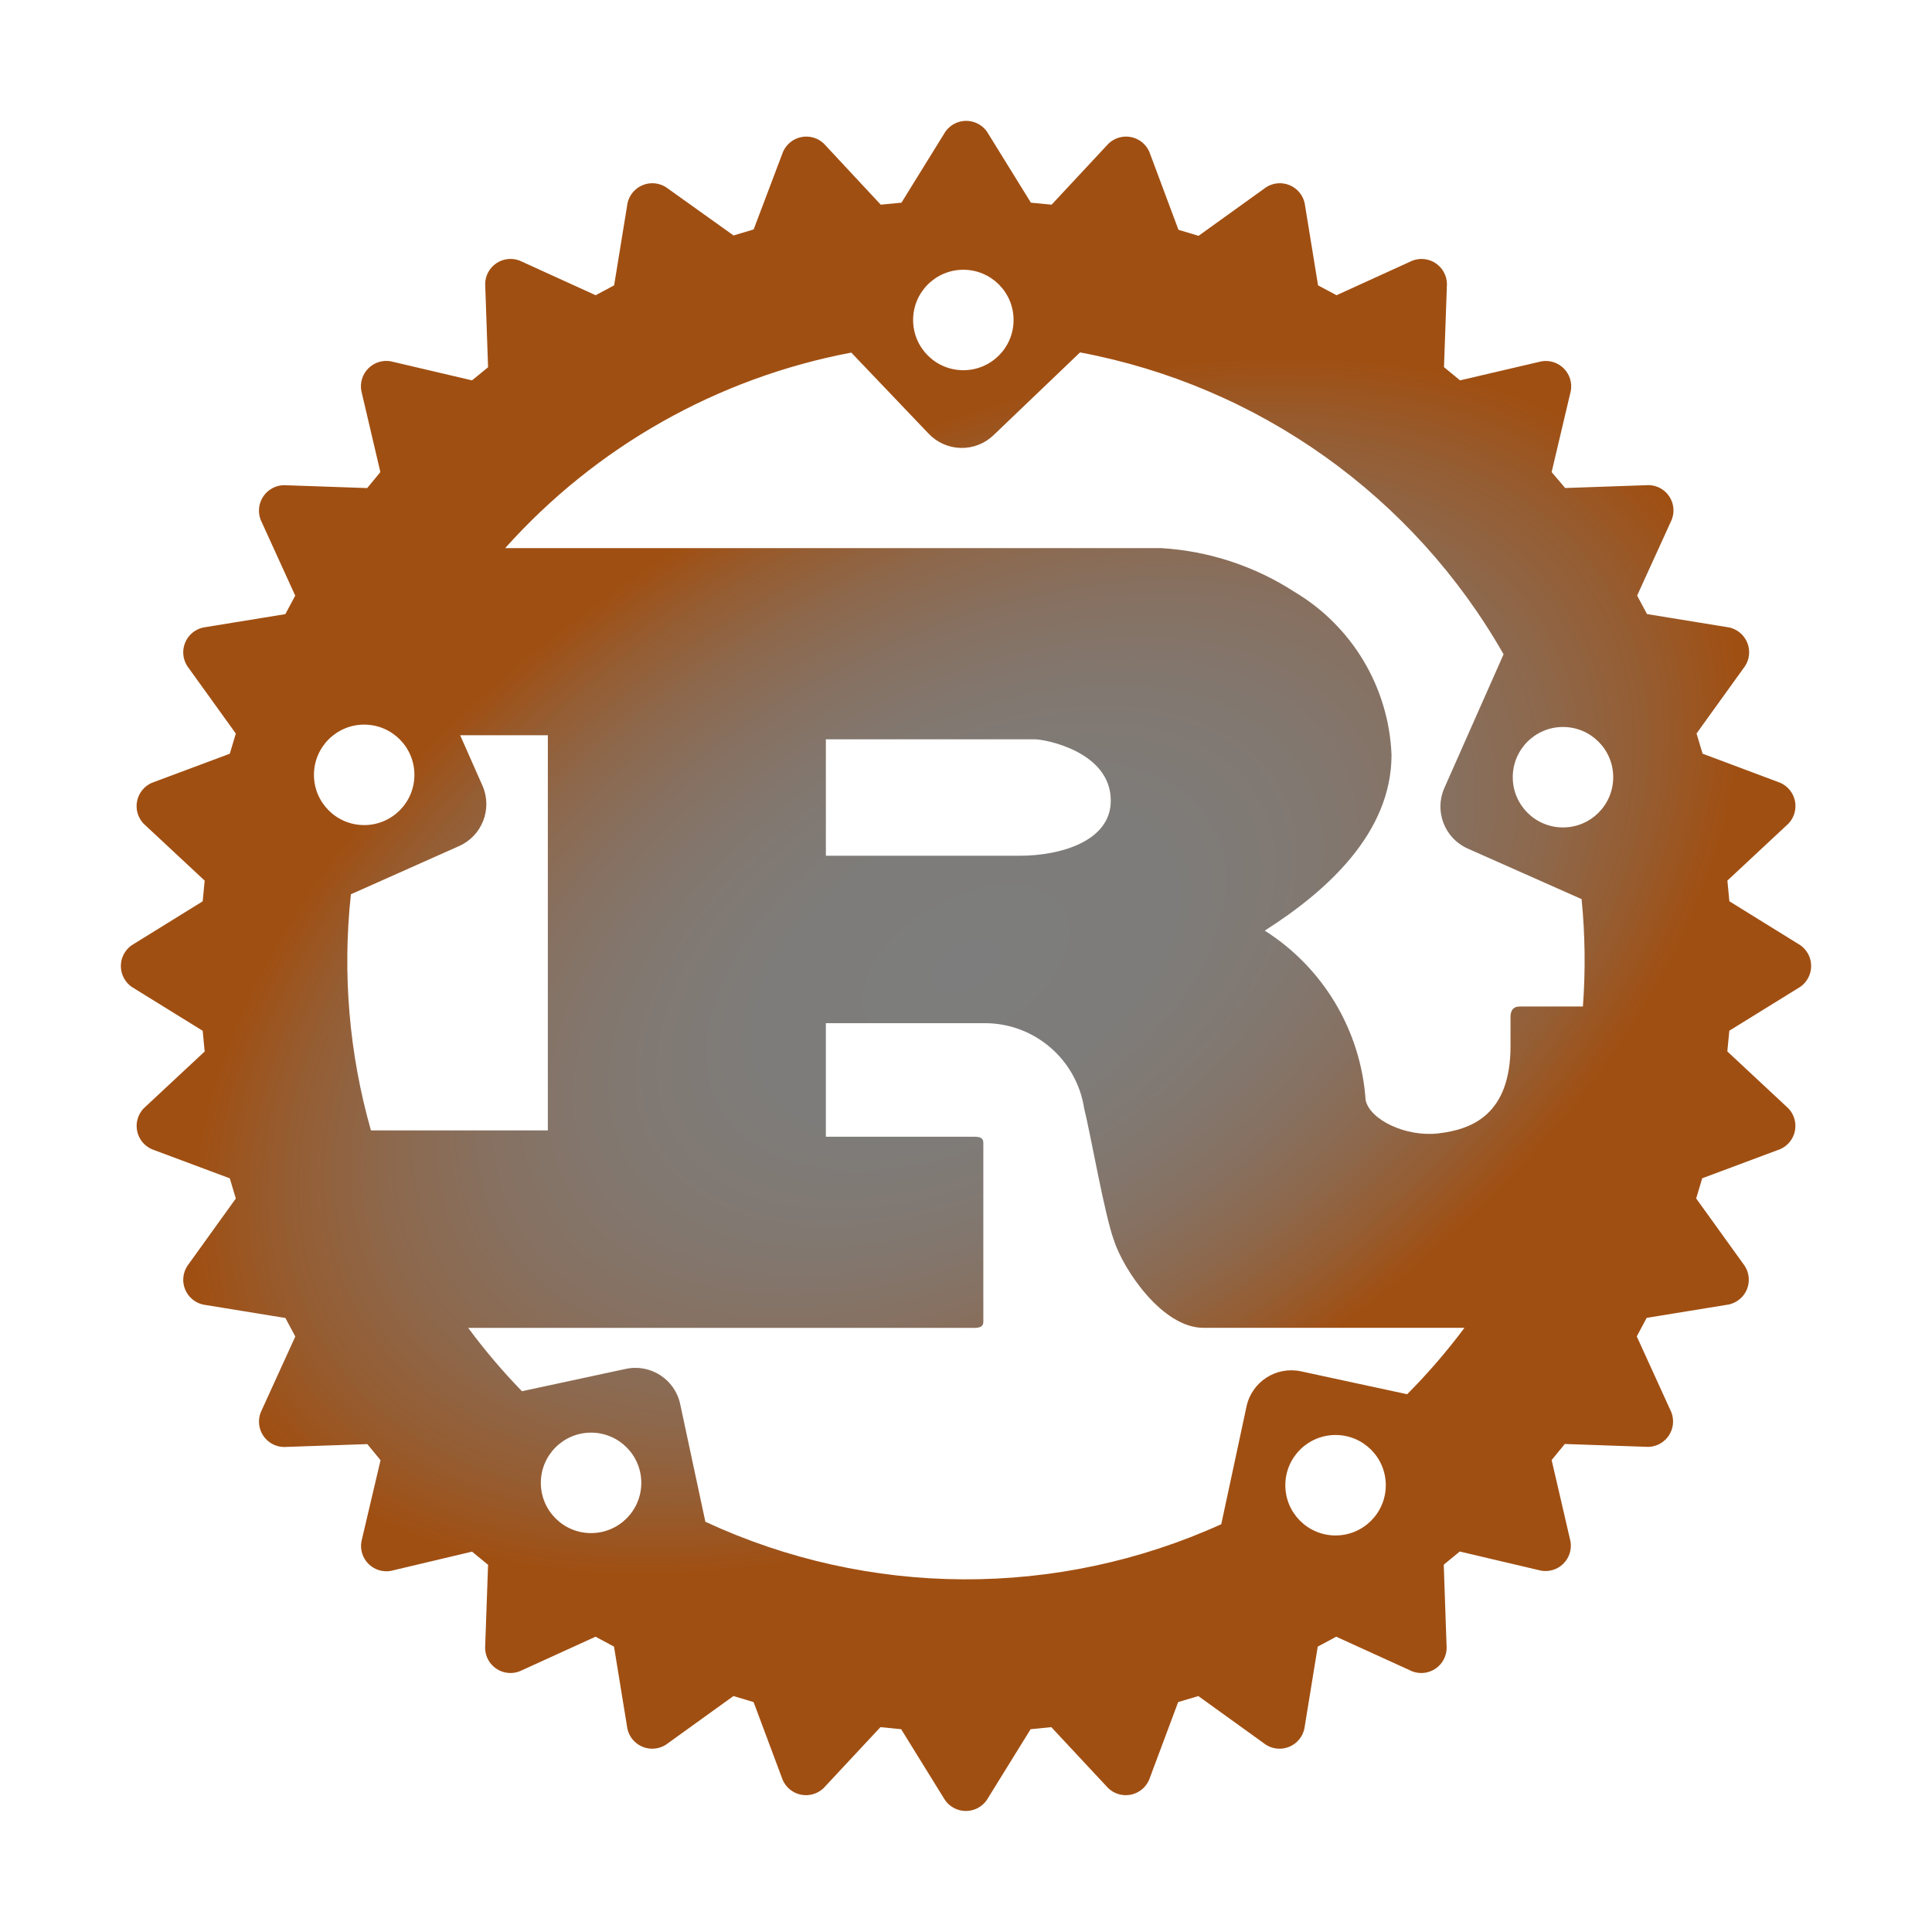
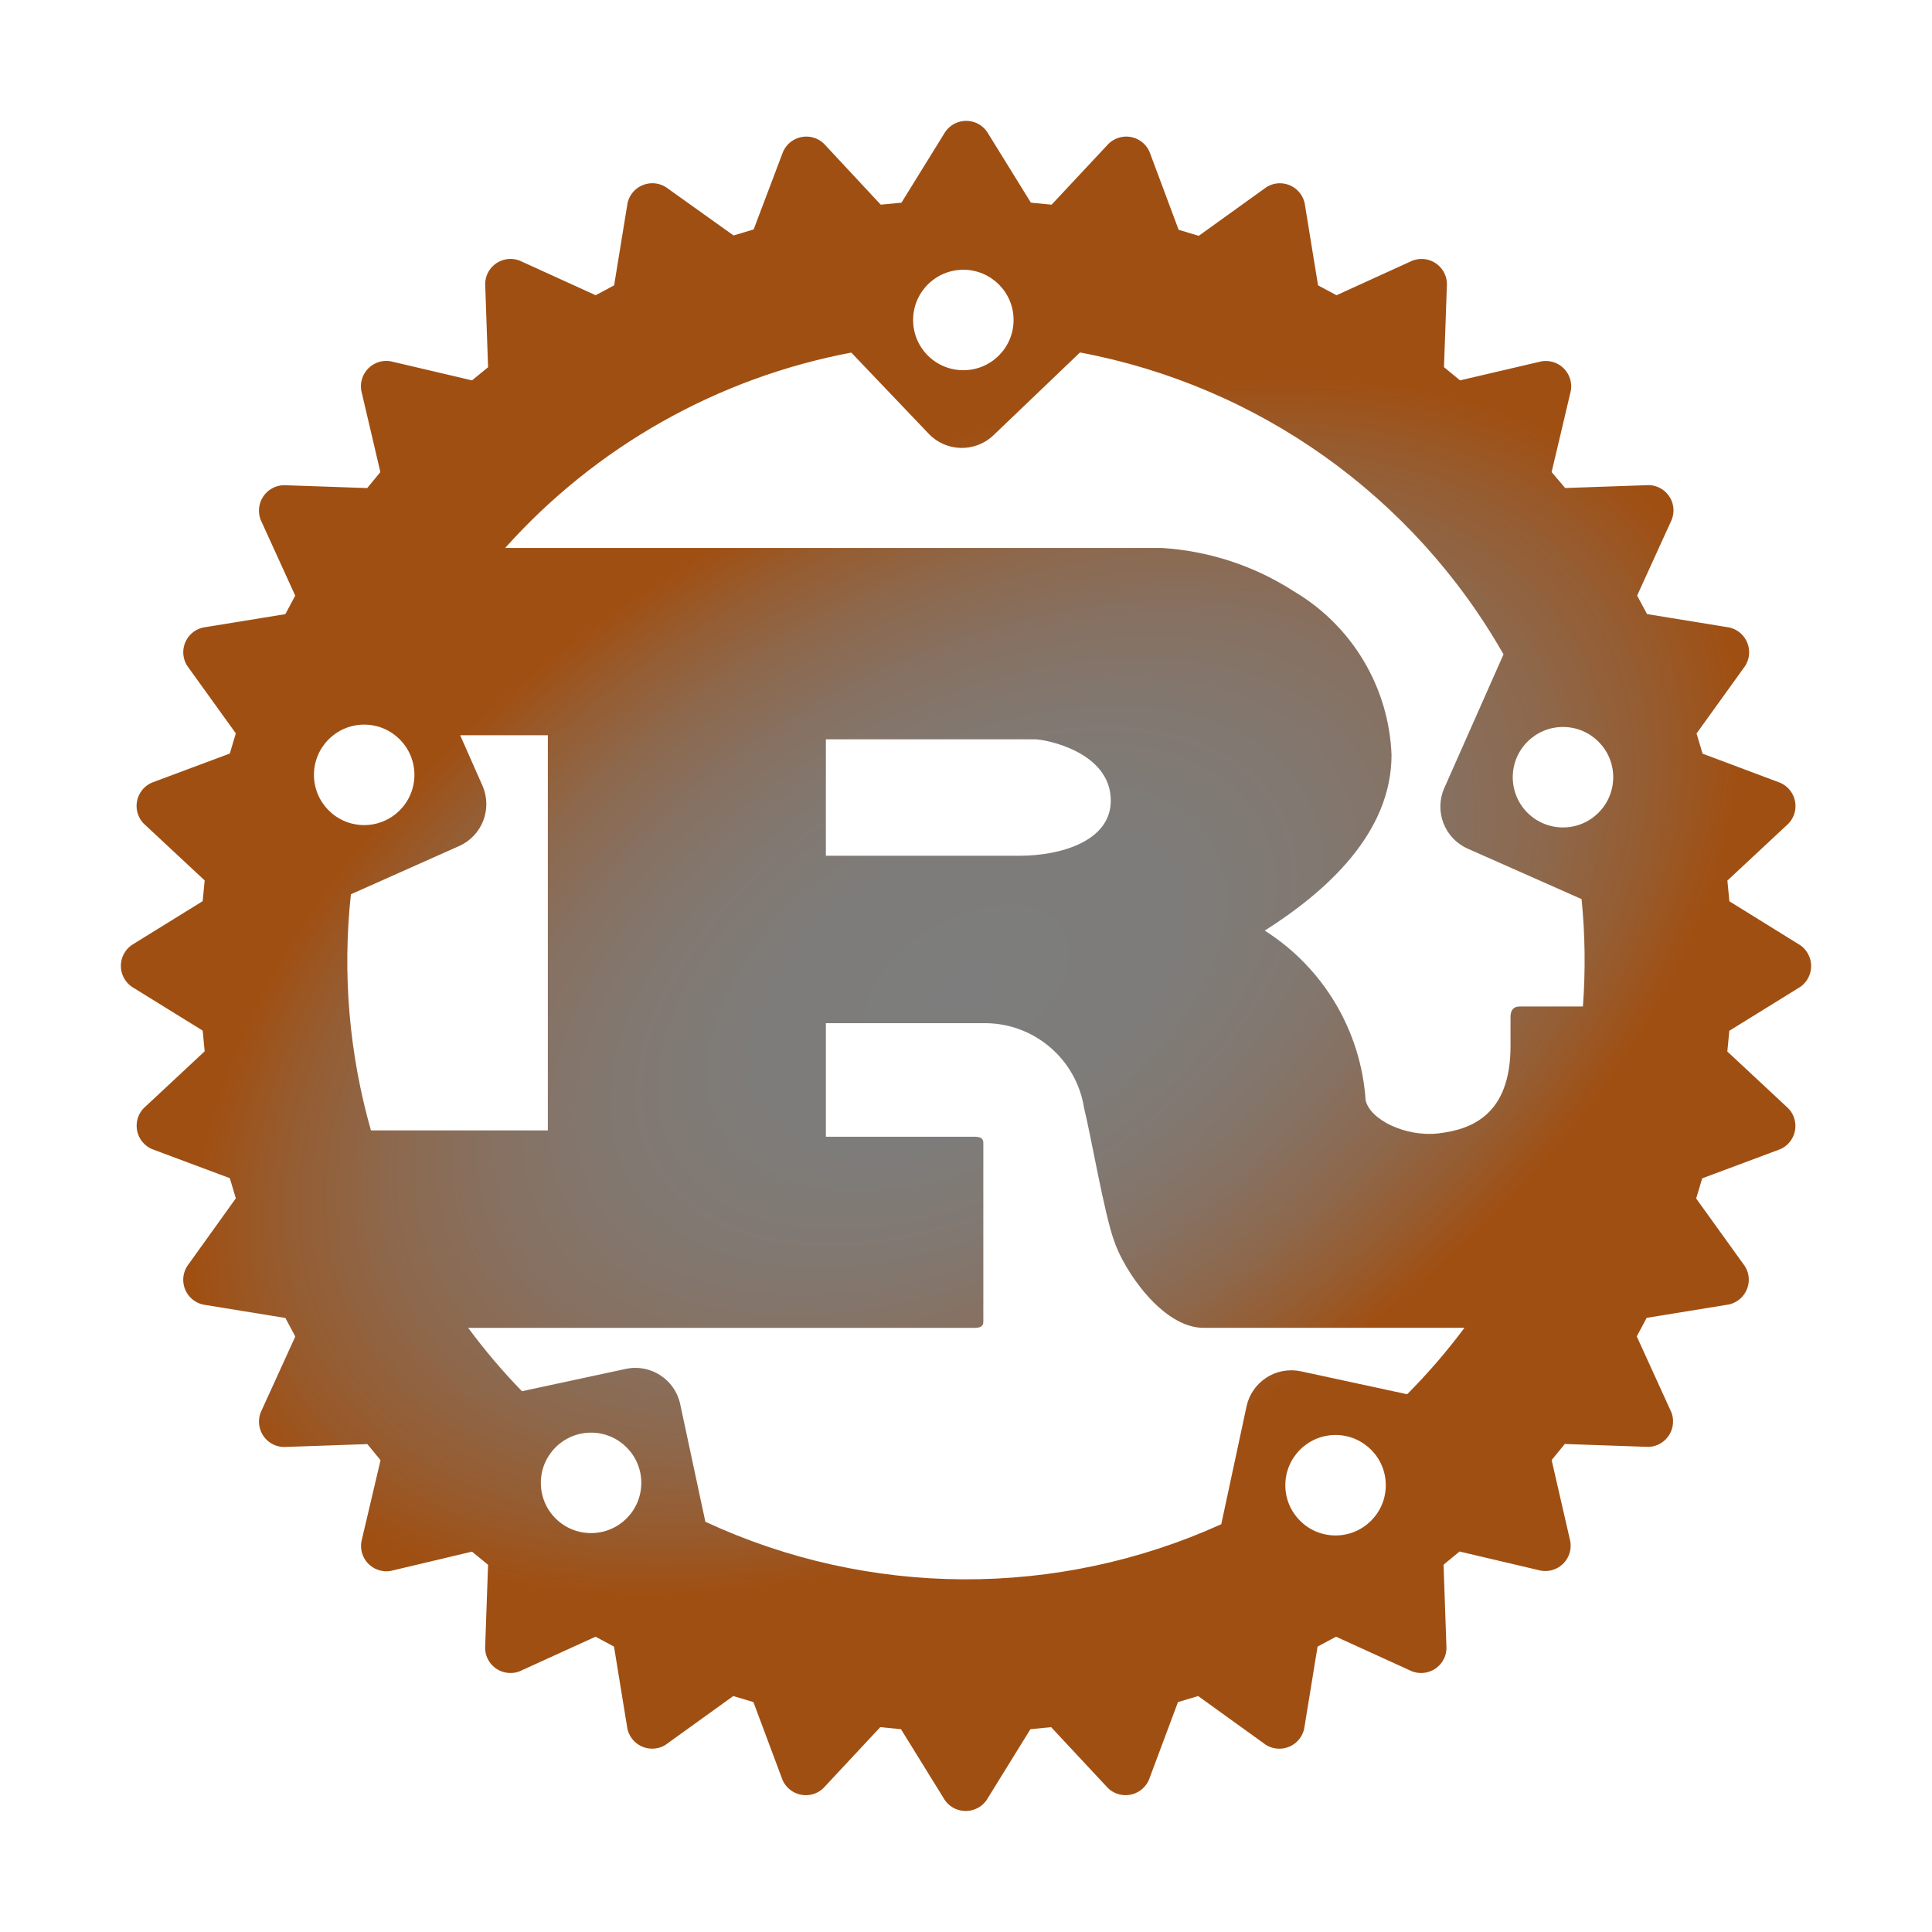
<svg xmlns="http://www.w3.org/2000/svg" viewBox="0 0 32 32">
  <defs>
-     <radialGradient id="a" cx="16" cy="16" r="14" gradientTransform="translate(-2.656 15.686) rotate(-30) scale(1 0.6)" gradientUnits="userSpaceOnUse">
+     <radialGradient id="a" cx="-492.035" cy="-883.37" r="13.998" gradientTransform="matrix(0.866, -0.5, -0.3, -0.52, 177.106, -689.033)" gradientUnits="userSpaceOnUse">
      <stop offset="0" stop-color="#7d7d7d" />
      <stop offset="0.267" stop-color="#7e7c7a" />
      <stop offset="0.45" stop-color="#817871" />
      <stop offset="0.608" stop-color="#867162" />
      <stop offset="0.753" stop-color="#8d684c" />
      <stop offset="0.886" stop-color="#965c30" />
      <stop offset="1" stop-color="#a04f12" />
    </radialGradient>
  </defs>
-   <path d="M15.124,5.3a.832.832,0,1,1,.832.832.832.832,0,0,1-.832-.832M5.2,12.834a.832.832,0,1,1,.832.832.832.832,0,0,1-.832-.832m19.856.039a.832.832,0,1,1,.832.832.832.832,0,0,1-.832-.832M7.605,14.013a.76.76,0,0,0,.386-1l-.369-.835H9.074v6.545H6.144a10.246,10.246,0,0,1-.332-3.911Zm6.074.161V12.245h3.458c.179,0,1.261.206,1.261,1.016,0,.672-.83.913-1.513.913ZM8.958,24.561a.832.832,0,1,1,.832.832.832.832,0,0,1-.832-.832m12.331.039a.832.832,0,1,1,.832.832.832.832,0,0,1-.832-.832m.257-1.887a.759.759,0,0,0-.9.584l-.418,1.949a10.246,10.246,0,0,1-8.545-.041l-.417-1.949a.758.758,0,0,0-.9-.583l-1.721.37a10.246,10.246,0,0,1-.89-1.049h8.374c.095,0,.158-.017.158-.1V18.928c0-.086-.063-.1-.158-.1H13.679V16.947h2.649a1.665,1.665,0,0,1,1.629,1.412c.105.413.336,1.757.494,2.187.157.483.8,1.447,1.482,1.447h4.323a10.246,10.246,0,0,1-.949,1.1Zm4.65-7.821a10.246,10.246,0,0,1,.022,1.779H25.167c-.105,0-.148.069-.148.172v.483c0,1.136-.641,1.384-1.2,1.447-.535.06-1.128-.224-1.2-.551a3.616,3.616,0,0,0-1.671-2.808c1.03-.654,2.1-1.619,2.1-2.911a3.293,3.293,0,0,0-1.608-2.7,4.562,4.562,0,0,0-2.2-.724H8.367A10.246,10.246,0,0,1,14.1,5.84l1.282,1.344a.758.758,0,0,0,1.073.025l1.434-1.372a10.246,10.246,0,0,1,7.015,5l-.982,2.217a.761.761,0,0,0,.386,1Zm2.448.036-.033-.343,1.011-.943a.421.421,0,0,0-.134-.676L28.2,12.483l-.1-.334.806-1.12a.421.421,0,0,0-.263-.636l-1.363-.222-.164-.306.573-1.257a.419.419,0,0,0-.382-.573l-1.383.048L25.7,7.819l.318-1.347a.421.421,0,0,0-.487-.487L24.183,6.3l-.266-.219L23.966,4.7a.421.421,0,0,0-.572-.383l-1.257.573-.306-.164-.222-1.363a.421.421,0,0,0-.636-.263l-1.121.806-.333-.1-.483-1.293a.421.421,0,0,0-.675-.135l-.943,1.012-.343-.033-.728-1.177a.421.421,0,0,0-.688,0l-.728,1.177-.343.033-.943-1.012a.421.421,0,0,0-.675.135L12.483,3.8l-.333.1L11.03,3.1a.421.421,0,0,0-.636.263l-.222,1.363-.306.164L8.608,4.317a.42.42,0,0,0-.572.383l.048,1.383L7.818,6.3,6.471,5.984a.421.421,0,0,0-.487.487L6.3,7.819l-.218.265L4.7,8.036a.422.422,0,0,0-.383.573L4.89,9.866l-.164.306-1.363.222a.421.421,0,0,0-.263.636l.806,1.12-.1.334-1.293.483a.421.421,0,0,0-.134.676l1.011.943-.033.343-1.177.728a.421.421,0,0,0,0,.688l1.177.728.033.343-1.011.943a.421.421,0,0,0,.134.675l1.293.483.1.334L3.1,20.972a.421.421,0,0,0,.264.636l1.363.222.164.307-.573,1.257a.421.421,0,0,0,.383.573l1.383-.048.219.266-.317,1.348a.42.42,0,0,0,.487.486L7.818,25.7l.266.218L8.035,27.3a.42.42,0,0,0,.572.382l1.257-.573.306.164.222,1.362a.421.421,0,0,0,.636.264l1.12-.807.334.1.483,1.292a.421.421,0,0,0,.675.134l.943-1.011.343.034.728,1.177a.422.422,0,0,0,.688,0l.728-1.177.343-.034.943,1.011a.421.421,0,0,0,.675-.134l.483-1.292.334-.1,1.12.807a.421.421,0,0,0,.636-.264l.222-1.362.306-.164,1.257.573a.42.42,0,0,0,.572-.382l-.048-1.384.265-.218,1.347.317a.42.42,0,0,0,.487-.486L25.7,24.183l.218-.266,1.383.048a.421.421,0,0,0,.382-.573l-.573-1.257.164-.307,1.363-.222a.42.42,0,0,0,.263-.636l-.806-1.12.1-.334,1.293-.483a.42.42,0,0,0,.134-.675l-1.011-.943.033-.343,1.177-.728a.421.421,0,0,0,0-.688Z" style="fill:url(#a)" />
+   <path d="M15.124,5.3a.832.832,0,1,1,.832.832h0a.831.831,0,0,1-.832-.832M5.2,12.834a.832.832,0,1,1,.832.832h0a.832.832,0,0,1-.832-.832m19.856.039a.832.832,0,1,1,.832.832.831.831,0,0,1-.832-.832h0M7.605,14.013a.76.76,0,0,0,.386-1l-.369-.835H9.074v6.545H6.144a10.247,10.247,0,0,1-.332-3.911Zm6.074.161V12.245h3.458c.179,0,1.261.206,1.261,1.016,0,.672-.83.913-1.513.913ZM8.958,24.561a.832.832,0,1,1,.832.832.831.831,0,0,1-.832-.832h0m12.331.039a.832.832,0,1,1,.832.832.832.832,0,0,1-.832-.832h0m.257-1.887a.758.758,0,0,0-.9.584l-.418,1.949a10.249,10.249,0,0,1-8.545-.041l-.417-1.949a.759.759,0,0,0-.9-.583h0l-1.721.37a10.233,10.233,0,0,1-.89-1.049h8.374c.095,0,.158-.017.158-.1V18.928c0-.086-.063-.1-.158-.1h-2.45V16.947h2.649a1.665,1.665,0,0,1,1.629,1.412c.105.413.336,1.757.494,2.187.157.483.8,1.447,1.482,1.447h4.323a10.243,10.243,0,0,1-.949,1.1Zm4.65-7.821a10.261,10.261,0,0,1,.022,1.779H25.167c-.105,0-.148.069-.148.172v.483c0,1.136-.641,1.384-1.2,1.447-.535.06-1.128-.224-1.2-.551a3.616,3.616,0,0,0-1.671-2.808c1.03-.654,2.1-1.619,2.1-2.911A3.292,3.292,0,0,0,21.44,9.8a4.559,4.559,0,0,0-2.2-.724H8.367A10.246,10.246,0,0,1,14.1,5.84l1.282,1.344a.758.758,0,0,0,1.072.026h0l1.434-1.372a10.248,10.248,0,0,1,7.015,5l-.982,2.217a.761.761,0,0,0,.386,1Zm2.448.036-.033-.343,1.011-.943a.42.42,0,0,0-.013-.595.428.428,0,0,0-.121-.081L28.2,12.483l-.1-.334.806-1.12a.422.422,0,0,0-.13-.581.43.43,0,0,0-.133-.055l-1.363-.222-.164-.306.573-1.257a.419.419,0,0,0-.236-.544.426.426,0,0,0-.146-.029l-1.383.048L25.7,7.819l.318-1.347a.421.421,0,0,0-.343-.487.435.435,0,0,0-.144,0L24.183,6.3l-.266-.219L23.966,4.7a.421.421,0,0,0-.431-.411.426.426,0,0,0-.141.028l-1.257.573-.306-.164-.222-1.363a.421.421,0,0,0-.5-.318.43.43,0,0,0-.133.055l-1.121.806-.333-.1-.483-1.293a.421.421,0,0,0-.555-.215.442.442,0,0,0-.12.08L17.418,3.39l-.343-.033L16.347,2.18a.421.421,0,0,0-.688,0l-.728,1.177-.343.033-.943-1.012a.421.421,0,0,0-.595.015.442.442,0,0,0-.08.12L12.483,3.8l-.333.1-1.12-.8a.422.422,0,0,0-.581.13.43.43,0,0,0-.055.133l-.222,1.363-.306.164L8.608,4.317a.421.421,0,0,0-.544.239.444.444,0,0,0-.028.144l.048,1.383L7.818,6.3,6.471,5.984a.421.421,0,0,0-.487.343.435.435,0,0,0,0,.144L6.3,7.819l-.218.265L4.7,8.036a.422.422,0,0,0-.383.573L4.89,9.866l-.164.306-1.363.222a.42.42,0,0,0-.318.5.43.43,0,0,0,.055.133l.806,1.12-.1.334-1.293.483a.421.421,0,0,0-.215.555.414.414,0,0,0,.081.121l1.011.943-.033.343-1.177.728a.421.421,0,0,0,0,.688l1.177.728.033.343-1.011.943a.421.421,0,0,0,.015.595.436.436,0,0,0,.119.08l1.293.483.1.334L3.1,20.972a.421.421,0,0,0,.131.581.43.43,0,0,0,.133.055l1.363.222.164.307-.573,1.257a.422.422,0,0,0,.24.545.438.438,0,0,0,.143.028l1.383-.048.219.266-.317,1.348a.42.42,0,0,0,.341.486.4.4,0,0,0,.146,0L7.818,25.7l.266.218L8.035,27.3a.419.419,0,0,0,.429.41.413.413,0,0,0,.143-.028l1.257-.573.306.164.222,1.362a.421.421,0,0,0,.5.319.407.407,0,0,0,.133-.055l1.12-.807.334.1.483,1.292a.422.422,0,0,0,.556.214.436.436,0,0,0,.119-.08l.943-1.011.343.034.728,1.177a.422.422,0,0,0,.588.1.413.413,0,0,0,.1-.1l.728-1.177.343-.034.943,1.011a.421.421,0,0,0,.595-.015.436.436,0,0,0,.08-.119l.483-1.292.334-.1,1.12.807a.421.421,0,0,0,.581-.131.43.43,0,0,0,.055-.133l.222-1.362.306-.164,1.257.573a.421.421,0,0,0,.544-.239.438.438,0,0,0,.028-.143l-.048-1.384.265-.218,1.347.317a.421.421,0,0,0,.487-.34.447.447,0,0,0,0-.146L25.7,24.183l.218-.266,1.383.048a.421.421,0,0,0,.41-.431.4.4,0,0,0-.028-.142l-.573-1.257.164-.307,1.363-.222a.421.421,0,0,0,.319-.5.434.434,0,0,0-.056-.135l-.806-1.12.1-.334,1.293-.483a.42.42,0,0,0,.215-.554.414.414,0,0,0-.081-.121l-1.011-.943.033-.343,1.177-.728a.421.421,0,0,0,0-.688Z" style="fill:url(#a)" />
</svg>
